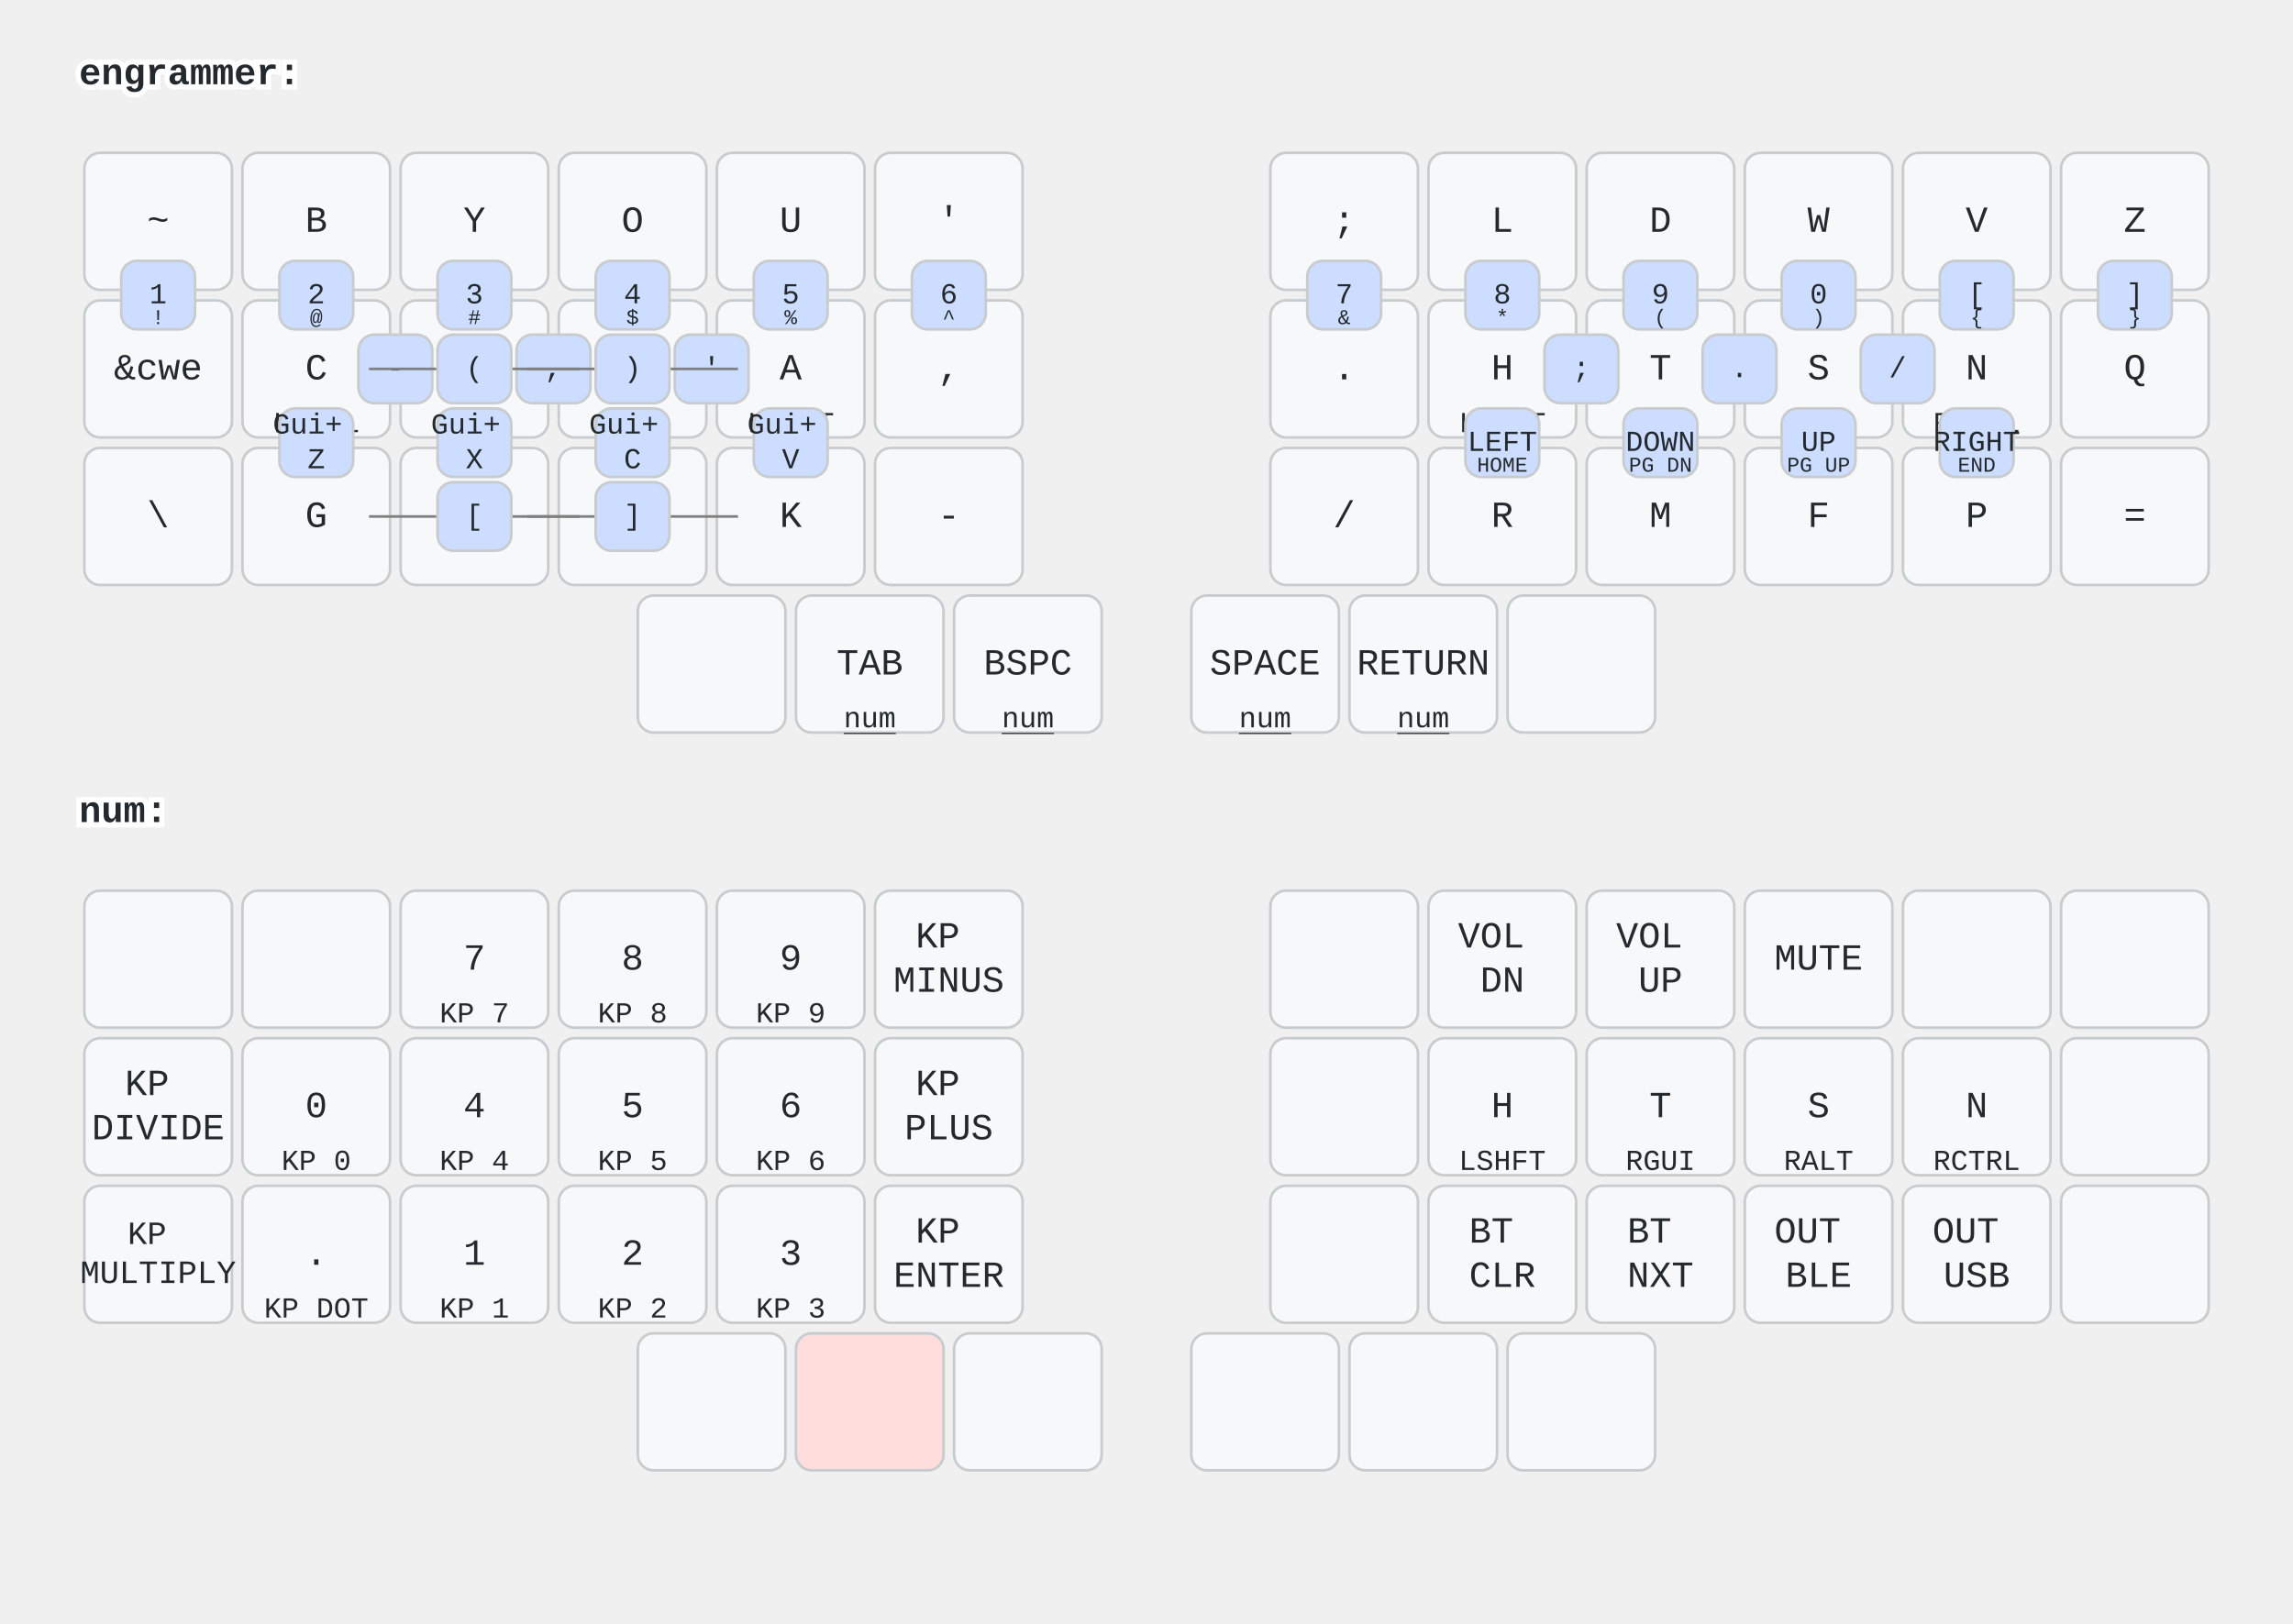
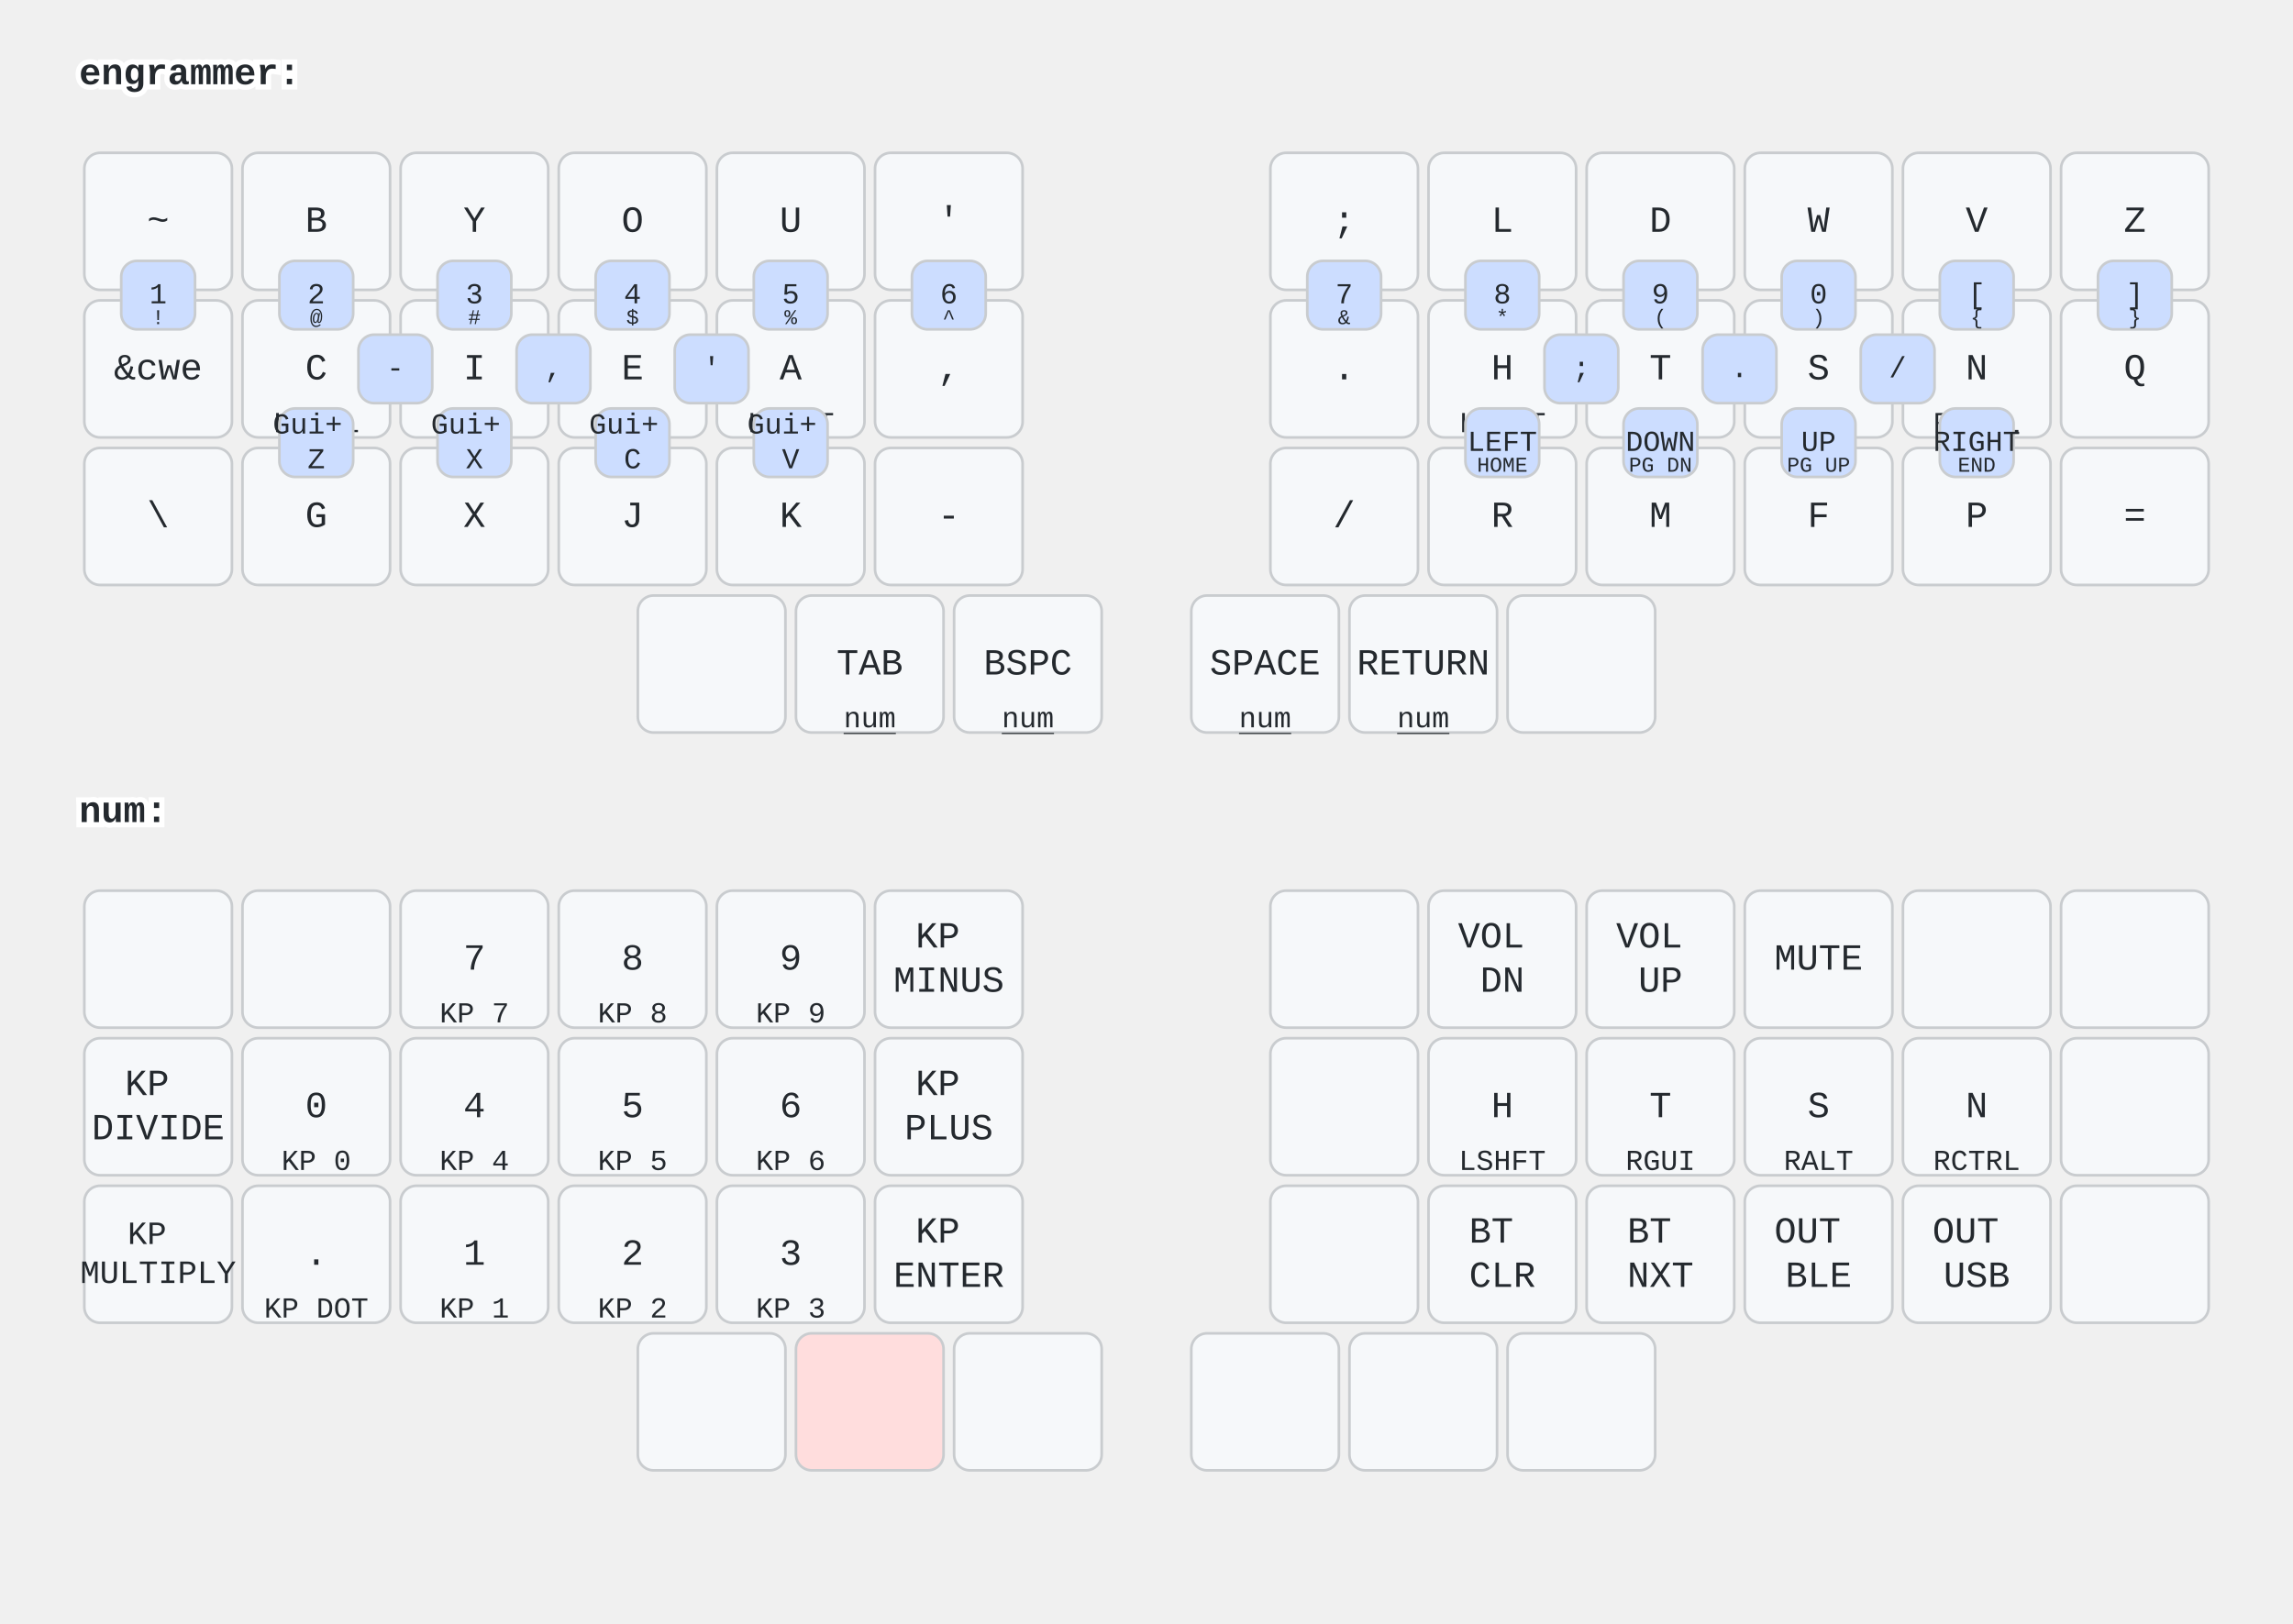
<svg xmlns="http://www.w3.org/2000/svg" width="870" height="616" viewBox="0 0 870 616" class="keymap">
  <style>/* inherit to force styles through use tags */
svg path {
    fill: inherit;
}

/* font and background color specifications */
svg.keymap {
    font-family: SFMono-Regular,Consolas,Liberation Mono,Menlo,monospace;
    font-size: 14px;
    font-kerning: normal;
    text-rendering: optimizeLegibility;
    fill: #24292e;
}

/* default key styling */
rect.key {
    fill: #f6f8fa;
}

rect.key, rect.combo {
    stroke: #c9cccf;
    stroke-width: 1;
}

/* default key side styling, only used is draw_key_sides is set */
rect.side {
    filter: brightness(90%);
}

/* color accent for combo boxes */
rect.combo, rect.combo-separate {
    fill: #cdf;
}

/* color accent for held keys */
rect.held, rect.combo.held {
    fill: #fdd;
}

/* color accent for ghost (optional) keys */
rect.ghost, rect.combo.ghost {
    stroke-dasharray: 4, 4;
    stroke-width: 2;
}

text {
    text-anchor: middle;
    dominant-baseline: middle;
}

/* styling for layer labels */
text.label {
    font-weight: bold;
    text-anchor: start;
    stroke: white;
    stroke-width: 4;
    paint-order: stroke;
}

/* styling for optional footer */
text.footer {
    text-anchor: end;
    dominant-baseline: auto;
    stroke: white;
    stroke-width: 4;
    paint-order: stroke;
}

/* styling for combo tap, and key hold/shifted label text */
text.combo, text.hold, text.shifted {
    font-size: 11px;
}

text.hold {
    text-anchor: middle;
    dominant-baseline: auto;
}

text.shifted {
    text-anchor: middle;
    dominant-baseline: hanging;
}

text.layer-activator {
    text-decoration: underline;
}

/* styling for hold/shifted label text in combo box */
text.combo.hold, text.combo.shifted {
    font-size: 8px;
}

/* lighter symbol for transparent keys */
text.trans {
    fill: #7b7e81;
}

/* styling for combo dendrons */
path.combo {
    stroke-width: 1;
    stroke: gray;
    fill: none;
}

/* Start Tabler Icons Cleanup */
/* cannot use height/width with glyphs */
.icon-tabler &gt; path {
    fill: inherit;
    stroke: inherit;
    stroke-width: 2;
}
/* hide tabler's default box */
.icon-tabler &gt; path[stroke="none"][fill="none"] {
    visibility: hidden;
}
/* End Tabler Icons Cleanup */
</style>
  <g transform="translate(30, 0)" class="layer-engrammer">
    <text x="0" y="28" class="label" id="engrammer">engrammer:</text>
    <g transform="translate(0, 56)">
      <g transform="translate(30, 28)" class="key keypos-0">
        <rect rx="6" ry="6" x="-28" y="-26" width="56" height="52" class="key" />
        <text x="0" y="0" class="key tap">~</text>
        <text x="0" y="24" class="key hold">F1</text>
      </g>
      <g transform="translate(90, 28)" class="key keypos-1">
        <rect rx="6" ry="6" x="-28" y="-26" width="56" height="52" class="key" />
        <text x="0" y="0" class="key tap">B</text>
        <text x="0" y="24" class="key hold">F2</text>
      </g>
      <g transform="translate(150, 28)" class="key keypos-2">
        <rect rx="6" ry="6" x="-28" y="-26" width="56" height="52" class="key" />
        <text x="0" y="0" class="key tap">Y</text>
        <text x="0" y="24" class="key hold">F3</text>
      </g>
      <g transform="translate(210, 28)" class="key keypos-3">
        <rect rx="6" ry="6" x="-28" y="-26" width="56" height="52" class="key" />
        <text x="0" y="0" class="key tap">O</text>
        <text x="0" y="24" class="key hold">F4</text>
      </g>
      <g transform="translate(270, 28)" class="key keypos-4">
        <rect rx="6" ry="6" x="-28" y="-26" width="56" height="52" class="key" />
        <text x="0" y="0" class="key tap">U</text>
        <text x="0" y="24" class="key hold">5</text>
      </g>
      <g transform="translate(330, 28)" class="key keypos-5">
        <rect rx="6" ry="6" x="-28" y="-26" width="56" height="52" class="key" />
        <text x="0" y="0" class="key tap">'</text>
        <text x="0" y="24" class="key hold">F6</text>
      </g>
      <g transform="translate(480, 28)" class="key keypos-6">
        <rect rx="6" ry="6" x="-28" y="-26" width="56" height="52" class="key" />
        <text x="0" y="0" class="key tap">;</text>
        <text x="0" y="24" class="key hold">F7</text>
      </g>
      <g transform="translate(540, 28)" class="key keypos-7">
        <rect rx="6" ry="6" x="-28" y="-26" width="56" height="52" class="key" />
        <text x="0" y="0" class="key tap">L</text>
        <text x="0" y="24" class="key hold">F8</text>
      </g>
      <g transform="translate(600, 28)" class="key keypos-8">
        <rect rx="6" ry="6" x="-28" y="-26" width="56" height="52" class="key" />
        <text x="0" y="0" class="key tap">D</text>
        <text x="0" y="24" class="key hold">F9</text>
      </g>
      <g transform="translate(660, 28)" class="key keypos-9">
        <rect rx="6" ry="6" x="-28" y="-26" width="56" height="52" class="key" />
        <text x="0" y="0" class="key tap">W</text>
        <text x="0" y="24" class="key hold">F10</text>
      </g>
      <g transform="translate(720, 28)" class="key keypos-10">
        <rect rx="6" ry="6" x="-28" y="-26" width="56" height="52" class="key" />
        <text x="0" y="0" class="key tap">V</text>
        <text x="0" y="24" class="key hold">F11</text>
      </g>
      <g transform="translate(780, 28)" class="key keypos-11">
        <rect rx="6" ry="6" x="-28" y="-26" width="56" height="52" class="key" />
        <text x="0" y="0" class="key tap">Z</text>
        <text x="0" y="24" class="key hold">F12</text>
      </g>
      <g transform="translate(30, 84)" class="key keypos-12">
        <rect rx="6" ry="6" x="-28" y="-26" width="56" height="52" class="key" />
        <text x="0" y="0" class="key tap">&amp;cwe</text>
      </g>
      <g transform="translate(90, 84)" class="key keypos-13">
        <rect rx="6" ry="6" x="-28" y="-26" width="56" height="52" class="key" />
        <text x="0" y="0" class="key tap">C</text>
        <text x="0" y="24" class="key hold">LCTRL</text>
      </g>
      <g transform="translate(150, 84)" class="key keypos-14">
        <rect rx="6" ry="6" x="-28" y="-26" width="56" height="52" class="key" />
        <text x="0" y="0" class="key tap">I</text>
        <text x="0" y="24" class="key hold">LALT</text>
      </g>
      <g transform="translate(210, 84)" class="key keypos-15">
        <rect rx="6" ry="6" x="-28" y="-26" width="56" height="52" class="key" />
        <text x="0" y="0" class="key tap">E</text>
        <text x="0" y="24" class="key hold">LGUI</text>
      </g>
      <g transform="translate(270, 84)" class="key keypos-16">
        <rect rx="6" ry="6" x="-28" y="-26" width="56" height="52" class="key" />
        <text x="0" y="0" class="key tap">A</text>
        <text x="0" y="24" class="key hold">LSHFT</text>
      </g>
      <g transform="translate(330, 84)" class="key keypos-17">
        <rect rx="6" ry="6" x="-28" y="-26" width="56" height="52" class="key" />
        <text x="0" y="0" class="key tap">,</text>
      </g>
      <g transform="translate(480, 84)" class="key keypos-18">
        <rect rx="6" ry="6" x="-28" y="-26" width="56" height="52" class="key" />
        <text x="0" y="0" class="key tap">.</text>
      </g>
      <g transform="translate(540, 84)" class="key keypos-19">
        <rect rx="6" ry="6" x="-28" y="-26" width="56" height="52" class="key" />
        <text x="0" y="0" class="key tap">H</text>
        <text x="0" y="24" class="key hold">LSHFT</text>
      </g>
      <g transform="translate(600, 84)" class="key keypos-20">
        <rect rx="6" ry="6" x="-28" y="-26" width="56" height="52" class="key" />
        <text x="0" y="0" class="key tap">T</text>
        <text x="0" y="24" class="key hold">RGUI</text>
      </g>
      <g transform="translate(660, 84)" class="key keypos-21">
        <rect rx="6" ry="6" x="-28" y="-26" width="56" height="52" class="key" />
        <text x="0" y="0" class="key tap">S</text>
        <text x="0" y="24" class="key hold">RALT</text>
      </g>
      <g transform="translate(720, 84)" class="key keypos-22">
        <rect rx="6" ry="6" x="-28" y="-26" width="56" height="52" class="key" />
        <text x="0" y="0" class="key tap">N</text>
        <text x="0" y="24" class="key hold">RCTRL</text>
      </g>
      <g transform="translate(780, 84)" class="key keypos-23">
        <rect rx="6" ry="6" x="-28" y="-26" width="56" height="52" class="key" />
        <text x="0" y="0" class="key tap">Q</text>
      </g>
      <g transform="translate(30, 140)" class="key keypos-24">
        <rect rx="6" ry="6" x="-28" y="-26" width="56" height="52" class="key" />
        <text x="0" y="0" class="key tap">\</text>
      </g>
      <g transform="translate(90, 140)" class="key keypos-25">
        <rect rx="6" ry="6" x="-28" y="-26" width="56" height="52" class="key" />
        <text x="0" y="0" class="key tap">G</text>
      </g>
      <g transform="translate(150, 140)" class="key keypos-26">
        <rect rx="6" ry="6" x="-28" y="-26" width="56" height="52" class="key" />
        <text x="0" y="0" class="key tap">X</text>
      </g>
      <g transform="translate(210, 140)" class="key keypos-27">
        <rect rx="6" ry="6" x="-28" y="-26" width="56" height="52" class="key" />
        <text x="0" y="0" class="key tap">J</text>
      </g>
      <g transform="translate(270, 140)" class="key keypos-28">
        <rect rx="6" ry="6" x="-28" y="-26" width="56" height="52" class="key" />
        <text x="0" y="0" class="key tap">K</text>
      </g>
      <g transform="translate(330, 140)" class="key keypos-29">
        <rect rx="6" ry="6" x="-28" y="-26" width="56" height="52" class="key" />
        <text x="0" y="0" class="key tap">-</text>
      </g>
      <g transform="translate(480, 140)" class="key keypos-30">
        <rect rx="6" ry="6" x="-28" y="-26" width="56" height="52" class="key" />
        <text x="0" y="0" class="key tap">/</text>
      </g>
      <g transform="translate(540, 140)" class="key keypos-31">
        <rect rx="6" ry="6" x="-28" y="-26" width="56" height="52" class="key" />
        <text x="0" y="0" class="key tap">R</text>
      </g>
      <g transform="translate(600, 140)" class="key keypos-32">
        <rect rx="6" ry="6" x="-28" y="-26" width="56" height="52" class="key" />
        <text x="0" y="0" class="key tap">M</text>
      </g>
      <g transform="translate(660, 140)" class="key keypos-33">
        <rect rx="6" ry="6" x="-28" y="-26" width="56" height="52" class="key" />
        <text x="0" y="0" class="key tap">F</text>
      </g>
      <g transform="translate(720, 140)" class="key keypos-34">
        <rect rx="6" ry="6" x="-28" y="-26" width="56" height="52" class="key" />
        <text x="0" y="0" class="key tap">P</text>
      </g>
      <g transform="translate(780, 140)" class="key keypos-35">
        <rect rx="6" ry="6" x="-28" y="-26" width="56" height="52" class="key" />
        <text x="0" y="0" class="key tap">=</text>
      </g>
      <g transform="translate(240, 196)" class="key keypos-36">
        <rect rx="6" ry="6" x="-28" y="-26" width="56" height="52" class="key" />
      </g>
      <g transform="translate(300, 196)" class="key keypos-37">
        <rect rx="6" ry="6" x="-28" y="-26" width="56" height="52" class="key" />
        <text x="0" y="0" class="key tap">TAB</text>
        <a href="#num">
          <text x="0" y="24" class="key hold layer-activator">num</text>
        </a>
      </g>
      <g transform="translate(360, 196)" class="key keypos-38">
        <rect rx="6" ry="6" x="-28" y="-26" width="56" height="52" class="key" />
        <text x="0" y="0" class="key tap">BSPC</text>
        <a href="#num">
          <text x="0" y="24" class="key hold layer-activator">num</text>
        </a>
      </g>
      <g transform="translate(450, 196)" class="key keypos-39">
        <rect rx="6" ry="6" x="-28" y="-26" width="56" height="52" class="key" />
        <text x="0" y="0" class="key tap">SPACE</text>
        <a href="#num">
          <text x="0" y="24" class="key hold layer-activator">num</text>
        </a>
      </g>
      <g transform="translate(510, 196)" class="key keypos-40">
        <rect rx="6" ry="6" x="-28" y="-26" width="56" height="52" class="key" />
        <text x="0" y="0" class="key tap">RETURN</text>
        <a href="#num">
          <text x="0" y="24" class="key hold layer-activator">num</text>
        </a>
      </g>
      <g transform="translate(570, 196)" class="key keypos-41">
        <rect rx="6" ry="6" x="-28" y="-26" width="56" height="52" class="key" />
      </g>
      <g class="combo combopos-0">
        <rect rx="6" ry="6" x="106" y="71" width="28" height="26" class="combo" />
        <text x="120" y="84" class="combo tap">-</text>
      </g>
      <g class="combo combopos-1">
        <rect rx="6" ry="6" x="166" y="71" width="28" height="26" class="combo" />
        <text x="180" y="84" class="combo tap">,</text>
      </g>
      <g class="combo combopos-2">
        <rect rx="6" ry="6" x="226" y="71" width="28" height="26" class="combo" />
        <text x="240" y="84" class="combo tap">'</text>
      </g>
      <g class="combo combopos-3">
        <rect rx="6" ry="6" x="556" y="71" width="28" height="26" class="combo" />
        <text x="570" y="84" class="combo tap">;</text>
      </g>
      <g class="combo combopos-4">
        <rect rx="6" ry="6" x="616" y="71" width="28" height="26" class="combo" />
        <text x="630" y="84" class="combo tap">.</text>
      </g>
      <g class="combo combopos-5">
        <rect rx="6" ry="6" x="676" y="71" width="28" height="26" class="combo" />
        <text x="690" y="84" class="combo tap">/</text>
      </g>
      <g class="combo combopos-6">
-         <path d="M150,84 l-40,0" class="combo" />
-         <path d="M150,84 l40,0" class="combo" />
-         <rect rx="6" ry="6" x="136" y="71" width="28" height="26" class="combo" />
-         <text x="150" y="84" class="combo tap">(</text>
-       </g>
-       <g class="combo combopos-7">
-         <path d="M210,84 l-40,0" class="combo" />
-         <path d="M210,84 l40,0" class="combo" />
-         <rect rx="6" ry="6" x="196" y="71" width="28" height="26" class="combo" />
-         <text x="210" y="84" class="combo tap">)</text>
-       </g>
-       <g class="combo combopos-8">
-         <path d="M150,140 l-40,0" class="combo" />
-         <path d="M150,140 l40,0" class="combo" />
-         <rect rx="6" ry="6" x="136" y="127" width="28" height="26" class="combo" />
-         <text x="150" y="140" class="combo tap">[</text>
-       </g>
-       <g class="combo combopos-9">
-         <path d="M210,140 l-40,0" class="combo" />
-         <path d="M210,140 l40,0" class="combo" />
-         <rect rx="6" ry="6" x="196" y="127" width="28" height="26" class="combo" />
-         <text x="210" y="140" class="combo tap">]</text>
-       </g>
-       <g class="combo combopos-10">
        <rect rx="6" ry="6" x="16" y="43" width="28" height="26" class="combo" />
        <text x="30" y="56" class="combo tap">1</text>
        <text x="30" y="67" class="combo hold">!</text>
      </g>
-       <g class="combo combopos-11">
+       <g class="combo combopos-7">
        <rect rx="6" ry="6" x="76" y="43" width="28" height="26" class="combo" />
        <text x="90" y="56" class="combo tap">2</text>
        <text x="90" y="67" class="combo hold">@</text>
      </g>
-       <g class="combo combopos-12">
+       <g class="combo combopos-8">
        <rect rx="6" ry="6" x="136" y="43" width="28" height="26" class="combo" />
        <text x="150" y="56" class="combo tap">3</text>
        <text x="150" y="67" class="combo hold">#</text>
      </g>
-       <g class="combo combopos-13">
+       <g class="combo combopos-9">
        <rect rx="6" ry="6" x="196" y="43" width="28" height="26" class="combo" />
        <text x="210" y="56" class="combo tap">4</text>
        <text x="210" y="67" class="combo hold">$</text>
      </g>
-       <g class="combo combopos-14">
+       <g class="combo combopos-10">
        <rect rx="6" ry="6" x="256" y="43" width="28" height="26" class="combo" />
        <text x="270" y="56" class="combo tap">5</text>
        <text x="270" y="67" class="combo hold">%</text>
      </g>
-       <g class="combo combopos-15">
+       <g class="combo combopos-11">
        <rect rx="6" ry="6" x="316" y="43" width="28" height="26" class="combo" />
        <text x="330" y="56" class="combo tap">6</text>
        <text x="330" y="67" class="combo hold">^</text>
      </g>
-       <g class="combo combopos-16">
+       <g class="combo combopos-12">
        <rect rx="6" ry="6" x="466" y="43" width="28" height="26" class="combo" />
        <text x="480" y="56" class="combo tap">7</text>
        <text x="480" y="67" class="combo hold">&amp;</text>
      </g>
-       <g class="combo combopos-17">
+       <g class="combo combopos-13">
        <rect rx="6" ry="6" x="526" y="43" width="28" height="26" class="combo" />
        <text x="540" y="56" class="combo tap">8</text>
        <text x="540" y="67" class="combo hold">*</text>
      </g>
-       <g class="combo combopos-18">
+       <g class="combo combopos-14">
        <rect rx="6" ry="6" x="586" y="43" width="28" height="26" class="combo" />
        <text x="600" y="56" class="combo tap">9</text>
        <text x="600" y="67" class="combo hold">(</text>
      </g>
-       <g class="combo combopos-19">
+       <g class="combo combopos-15">
        <rect rx="6" ry="6" x="646" y="43" width="28" height="26" class="combo" />
        <text x="660" y="56" class="combo tap">0</text>
        <text x="660" y="67" class="combo hold">)</text>
      </g>
-       <g class="combo combopos-20">
+       <g class="combo combopos-16">
        <rect rx="6" ry="6" x="706" y="43" width="28" height="26" class="combo" />
        <text x="720" y="56" class="combo tap">[</text>
        <text x="720" y="67" class="combo hold">{</text>
      </g>
-       <g class="combo combopos-21">
+       <g class="combo combopos-17">
        <rect rx="6" ry="6" x="766" y="43" width="28" height="26" class="combo" />
        <text x="780" y="56" class="combo tap">]</text>
        <text x="780" y="67" class="combo hold">}</text>
      </g>
-       <g class="combo combopos-22">
+       <g class="combo combopos-18">
        <rect rx="6" ry="6" x="76" y="99" width="28" height="26" class="combo" />
        <text x="90" y="112" class="combo tap">
          <tspan x="90" dy="-0.6em">Gui+</tspan>
          <tspan x="90" dy="1.2em">Z</tspan>
        </text>
      </g>
-       <g class="combo combopos-23">
+       <g class="combo combopos-19">
        <rect rx="6" ry="6" x="136" y="99" width="28" height="26" class="combo" />
        <text x="150" y="112" class="combo tap">
          <tspan x="150" dy="-0.6em">Gui+</tspan>
          <tspan x="150" dy="1.2em">X</tspan>
        </text>
      </g>
-       <g class="combo combopos-24">
+       <g class="combo combopos-20">
        <rect rx="6" ry="6" x="196" y="99" width="28" height="26" class="combo" />
        <text x="210" y="112" class="combo tap">
          <tspan x="210" dy="-0.6em">Gui+</tspan>
          <tspan x="210" dy="1.2em">C</tspan>
        </text>
      </g>
-       <g class="combo combopos-25">
+       <g class="combo combopos-21">
        <rect rx="6" ry="6" x="256" y="99" width="28" height="26" class="combo" />
        <text x="270" y="112" class="combo tap">
          <tspan x="270" dy="-0.6em">Gui+</tspan>
          <tspan x="270" dy="1.2em">V</tspan>
        </text>
      </g>
-       <g class="combo combopos-26">
+       <g class="combo combopos-22">
        <rect rx="6" ry="6" x="526" y="99" width="28" height="26" class="combo" />
        <text x="540" y="112" class="combo tap">LEFT</text>
        <text x="540" y="123" class="combo hold">HOME</text>
      </g>
-       <g class="combo combopos-27">
+       <g class="combo combopos-23">
        <rect rx="6" ry="6" x="586" y="99" width="28" height="26" class="combo" />
        <text x="600" y="112" class="combo tap">DOWN</text>
        <text x="600" y="123" class="combo hold">PG DN</text>
      </g>
-       <g class="combo combopos-28">
+       <g class="combo combopos-24">
        <rect rx="6" ry="6" x="646" y="99" width="28" height="26" class="combo" />
        <text x="660" y="112" class="combo tap">UP</text>
        <text x="660" y="123" class="combo hold">PG UP</text>
      </g>
-       <g class="combo combopos-29">
+       <g class="combo combopos-25">
        <rect rx="6" ry="6" x="706" y="99" width="28" height="26" class="combo" />
        <text x="720" y="112" class="combo tap">RIGHT</text>
        <text x="720" y="123" class="combo hold">END</text>
      </g>
    </g>
  </g>
  <g transform="translate(30, 280)" class="layer-num">
    <text x="0" y="28" class="label" id="num">num:</text>
    <g transform="translate(0, 56)">
      <g transform="translate(30, 28)" class="key keypos-0">
        <rect rx="6" ry="6" x="-28" y="-26" width="56" height="52" class="key" />
      </g>
      <g transform="translate(90, 28)" class="key keypos-1">
        <rect rx="6" ry="6" x="-28" y="-26" width="56" height="52" class="key" />
      </g>
      <g transform="translate(150, 28)" class="key keypos-2">
        <rect rx="6" ry="6" x="-28" y="-26" width="56" height="52" class="key" />
        <text x="0" y="0" class="key tap">7</text>
        <text x="0" y="24" class="key hold">KP 7</text>
      </g>
      <g transform="translate(210, 28)" class="key keypos-3">
        <rect rx="6" ry="6" x="-28" y="-26" width="56" height="52" class="key" />
        <text x="0" y="0" class="key tap">8</text>
        <text x="0" y="24" class="key hold">KP 8</text>
      </g>
      <g transform="translate(270, 28)" class="key keypos-4">
        <rect rx="6" ry="6" x="-28" y="-26" width="56" height="52" class="key" />
        <text x="0" y="0" class="key tap">9</text>
        <text x="0" y="24" class="key hold">KP 9</text>
      </g>
      <g transform="translate(330, 28)" class="key keypos-5">
        <rect rx="6" ry="6" x="-28" y="-26" width="56" height="52" class="key" />
        <text x="0" y="0" class="key tap">
          <tspan x="0" dy="-0.6em">KP</tspan>
          <tspan x="0" dy="1.2em">MINUS</tspan>
        </text>
      </g>
      <g transform="translate(480, 28)" class="key keypos-6">
        <rect rx="6" ry="6" x="-28" y="-26" width="56" height="52" class="key" />
      </g>
      <g transform="translate(540, 28)" class="key keypos-7">
        <rect rx="6" ry="6" x="-28" y="-26" width="56" height="52" class="key" />
        <text x="0" y="0" class="key tap">
          <tspan x="0" dy="-0.6em">VOL</tspan>
          <tspan x="0" dy="1.2em">DN</tspan>
        </text>
      </g>
      <g transform="translate(600, 28)" class="key keypos-8">
        <rect rx="6" ry="6" x="-28" y="-26" width="56" height="52" class="key" />
        <text x="0" y="0" class="key tap">
          <tspan x="0" dy="-0.6em">VOL</tspan>
          <tspan x="0" dy="1.2em">UP</tspan>
        </text>
      </g>
      <g transform="translate(660, 28)" class="key keypos-9">
        <rect rx="6" ry="6" x="-28" y="-26" width="56" height="52" class="key" />
        <text x="0" y="0" class="key tap">MUTE</text>
      </g>
      <g transform="translate(720, 28)" class="key keypos-10">
        <rect rx="6" ry="6" x="-28" y="-26" width="56" height="52" class="key" />
      </g>
      <g transform="translate(780, 28)" class="key keypos-11">
        <rect rx="6" ry="6" x="-28" y="-26" width="56" height="52" class="key" />
      </g>
      <g transform="translate(30, 84)" class="key keypos-12">
        <rect rx="6" ry="6" x="-28" y="-26" width="56" height="52" class="key" />
        <text x="0" y="0" class="key tap">
          <tspan x="0" dy="-0.6em">KP</tspan>
          <tspan x="0" dy="1.2em">DIVIDE</tspan>
        </text>
      </g>
      <g transform="translate(90, 84)" class="key keypos-13">
        <rect rx="6" ry="6" x="-28" y="-26" width="56" height="52" class="key" />
        <text x="0" y="0" class="key tap">0</text>
        <text x="0" y="24" class="key hold">KP 0</text>
      </g>
      <g transform="translate(150, 84)" class="key keypos-14">
        <rect rx="6" ry="6" x="-28" y="-26" width="56" height="52" class="key" />
        <text x="0" y="0" class="key tap">4</text>
        <text x="0" y="24" class="key hold">KP 4</text>
      </g>
      <g transform="translate(210, 84)" class="key keypos-15">
        <rect rx="6" ry="6" x="-28" y="-26" width="56" height="52" class="key" />
        <text x="0" y="0" class="key tap">5</text>
        <text x="0" y="24" class="key hold">KP 5</text>
      </g>
      <g transform="translate(270, 84)" class="key keypos-16">
        <rect rx="6" ry="6" x="-28" y="-26" width="56" height="52" class="key" />
        <text x="0" y="0" class="key tap">6</text>
        <text x="0" y="24" class="key hold">KP 6</text>
      </g>
      <g transform="translate(330, 84)" class="key keypos-17">
        <rect rx="6" ry="6" x="-28" y="-26" width="56" height="52" class="key" />
        <text x="0" y="0" class="key tap">
          <tspan x="0" dy="-0.6em">KP</tspan>
          <tspan x="0" dy="1.2em">PLUS</tspan>
        </text>
      </g>
      <g transform="translate(480, 84)" class="key keypos-18">
        <rect rx="6" ry="6" x="-28" y="-26" width="56" height="52" class="key" />
      </g>
      <g transform="translate(540, 84)" class="key keypos-19">
        <rect rx="6" ry="6" x="-28" y="-26" width="56" height="52" class="key" />
        <text x="0" y="0" class="key tap">H</text>
        <text x="0" y="24" class="key hold">LSHFT</text>
      </g>
      <g transform="translate(600, 84)" class="key keypos-20">
        <rect rx="6" ry="6" x="-28" y="-26" width="56" height="52" class="key" />
        <text x="0" y="0" class="key tap">T</text>
        <text x="0" y="24" class="key hold">RGUI</text>
      </g>
      <g transform="translate(660, 84)" class="key keypos-21">
        <rect rx="6" ry="6" x="-28" y="-26" width="56" height="52" class="key" />
        <text x="0" y="0" class="key tap">S</text>
        <text x="0" y="24" class="key hold">RALT</text>
      </g>
      <g transform="translate(720, 84)" class="key keypos-22">
        <rect rx="6" ry="6" x="-28" y="-26" width="56" height="52" class="key" />
        <text x="0" y="0" class="key tap">N</text>
        <text x="0" y="24" class="key hold">RCTRL</text>
      </g>
      <g transform="translate(780, 84)" class="key keypos-23">
        <rect rx="6" ry="6" x="-28" y="-26" width="56" height="52" class="key" />
      </g>
      <g transform="translate(30, 140)" class="key keypos-24">
        <rect rx="6" ry="6" x="-28" y="-26" width="56" height="52" class="key" />
        <text x="0" y="0" class="key tap">
          <tspan x="0" dy="-0.6em" style="font-size: 88%">KP</tspan>
          <tspan x="0" dy="1.2em" style="font-size: 88%">MULTIPLY</tspan>
        </text>
      </g>
      <g transform="translate(90, 140)" class="key keypos-25">
        <rect rx="6" ry="6" x="-28" y="-26" width="56" height="52" class="key" />
        <text x="0" y="0" class="key tap">.</text>
        <text x="0" y="24" class="key hold">KP DOT</text>
      </g>
      <g transform="translate(150, 140)" class="key keypos-26">
        <rect rx="6" ry="6" x="-28" y="-26" width="56" height="52" class="key" />
        <text x="0" y="0" class="key tap">1</text>
        <text x="0" y="24" class="key hold">KP 1</text>
      </g>
      <g transform="translate(210, 140)" class="key keypos-27">
        <rect rx="6" ry="6" x="-28" y="-26" width="56" height="52" class="key" />
        <text x="0" y="0" class="key tap">2</text>
        <text x="0" y="24" class="key hold">KP 2</text>
      </g>
      <g transform="translate(270, 140)" class="key keypos-28">
        <rect rx="6" ry="6" x="-28" y="-26" width="56" height="52" class="key" />
        <text x="0" y="0" class="key tap">3</text>
        <text x="0" y="24" class="key hold">KP 3</text>
      </g>
      <g transform="translate(330, 140)" class="key keypos-29">
        <rect rx="6" ry="6" x="-28" y="-26" width="56" height="52" class="key" />
        <text x="0" y="0" class="key tap">
          <tspan x="0" dy="-0.6em">KP</tspan>
          <tspan x="0" dy="1.2em">ENTER</tspan>
        </text>
      </g>
      <g transform="translate(480, 140)" class="key keypos-30">
        <rect rx="6" ry="6" x="-28" y="-26" width="56" height="52" class="key" />
      </g>
      <g transform="translate(540, 140)" class="key keypos-31">
        <rect rx="6" ry="6" x="-28" y="-26" width="56" height="52" class="key" />
        <text x="0" y="0" class="key tap">
          <tspan x="0" dy="-0.6em">BT</tspan>
          <tspan x="0" dy="1.2em">CLR</tspan>
        </text>
      </g>
      <g transform="translate(600, 140)" class="key keypos-32">
        <rect rx="6" ry="6" x="-28" y="-26" width="56" height="52" class="key" />
        <text x="0" y="0" class="key tap">
          <tspan x="0" dy="-0.6em">BT</tspan>
          <tspan x="0" dy="1.2em">NXT</tspan>
        </text>
      </g>
      <g transform="translate(660, 140)" class="key keypos-33">
        <rect rx="6" ry="6" x="-28" y="-26" width="56" height="52" class="key" />
        <text x="0" y="0" class="key tap">
          <tspan x="0" dy="-0.6em">OUT</tspan>
          <tspan x="0" dy="1.2em">BLE</tspan>
        </text>
      </g>
      <g transform="translate(720, 140)" class="key keypos-34">
        <rect rx="6" ry="6" x="-28" y="-26" width="56" height="52" class="key" />
        <text x="0" y="0" class="key tap">
          <tspan x="0" dy="-0.6em">OUT</tspan>
          <tspan x="0" dy="1.2em">USB</tspan>
        </text>
      </g>
      <g transform="translate(780, 140)" class="key keypos-35">
        <rect rx="6" ry="6" x="-28" y="-26" width="56" height="52" class="key" />
      </g>
      <g transform="translate(240, 196)" class="key keypos-36">
        <rect rx="6" ry="6" x="-28" y="-26" width="56" height="52" class="key" />
      </g>
      <g transform="translate(300, 196)" class="key held keypos-37">
        <rect rx="6" ry="6" x="-28" y="-26" width="56" height="52" class="key held" />
      </g>
      <g transform="translate(360, 196)" class="key keypos-38">
        <rect rx="6" ry="6" x="-28" y="-26" width="56" height="52" class="key" />
      </g>
      <g transform="translate(450, 196)" class="key keypos-39">
        <rect rx="6" ry="6" x="-28" y="-26" width="56" height="52" class="key" />
      </g>
      <g transform="translate(510, 196)" class="key keypos-40">
        <rect rx="6" ry="6" x="-28" y="-26" width="56" height="52" class="key" />
      </g>
      <g transform="translate(570, 196)" class="key keypos-41">
        <rect rx="6" ry="6" x="-28" y="-26" width="56" height="52" class="key" />
      </g>
    </g>
  </g>
</svg>
